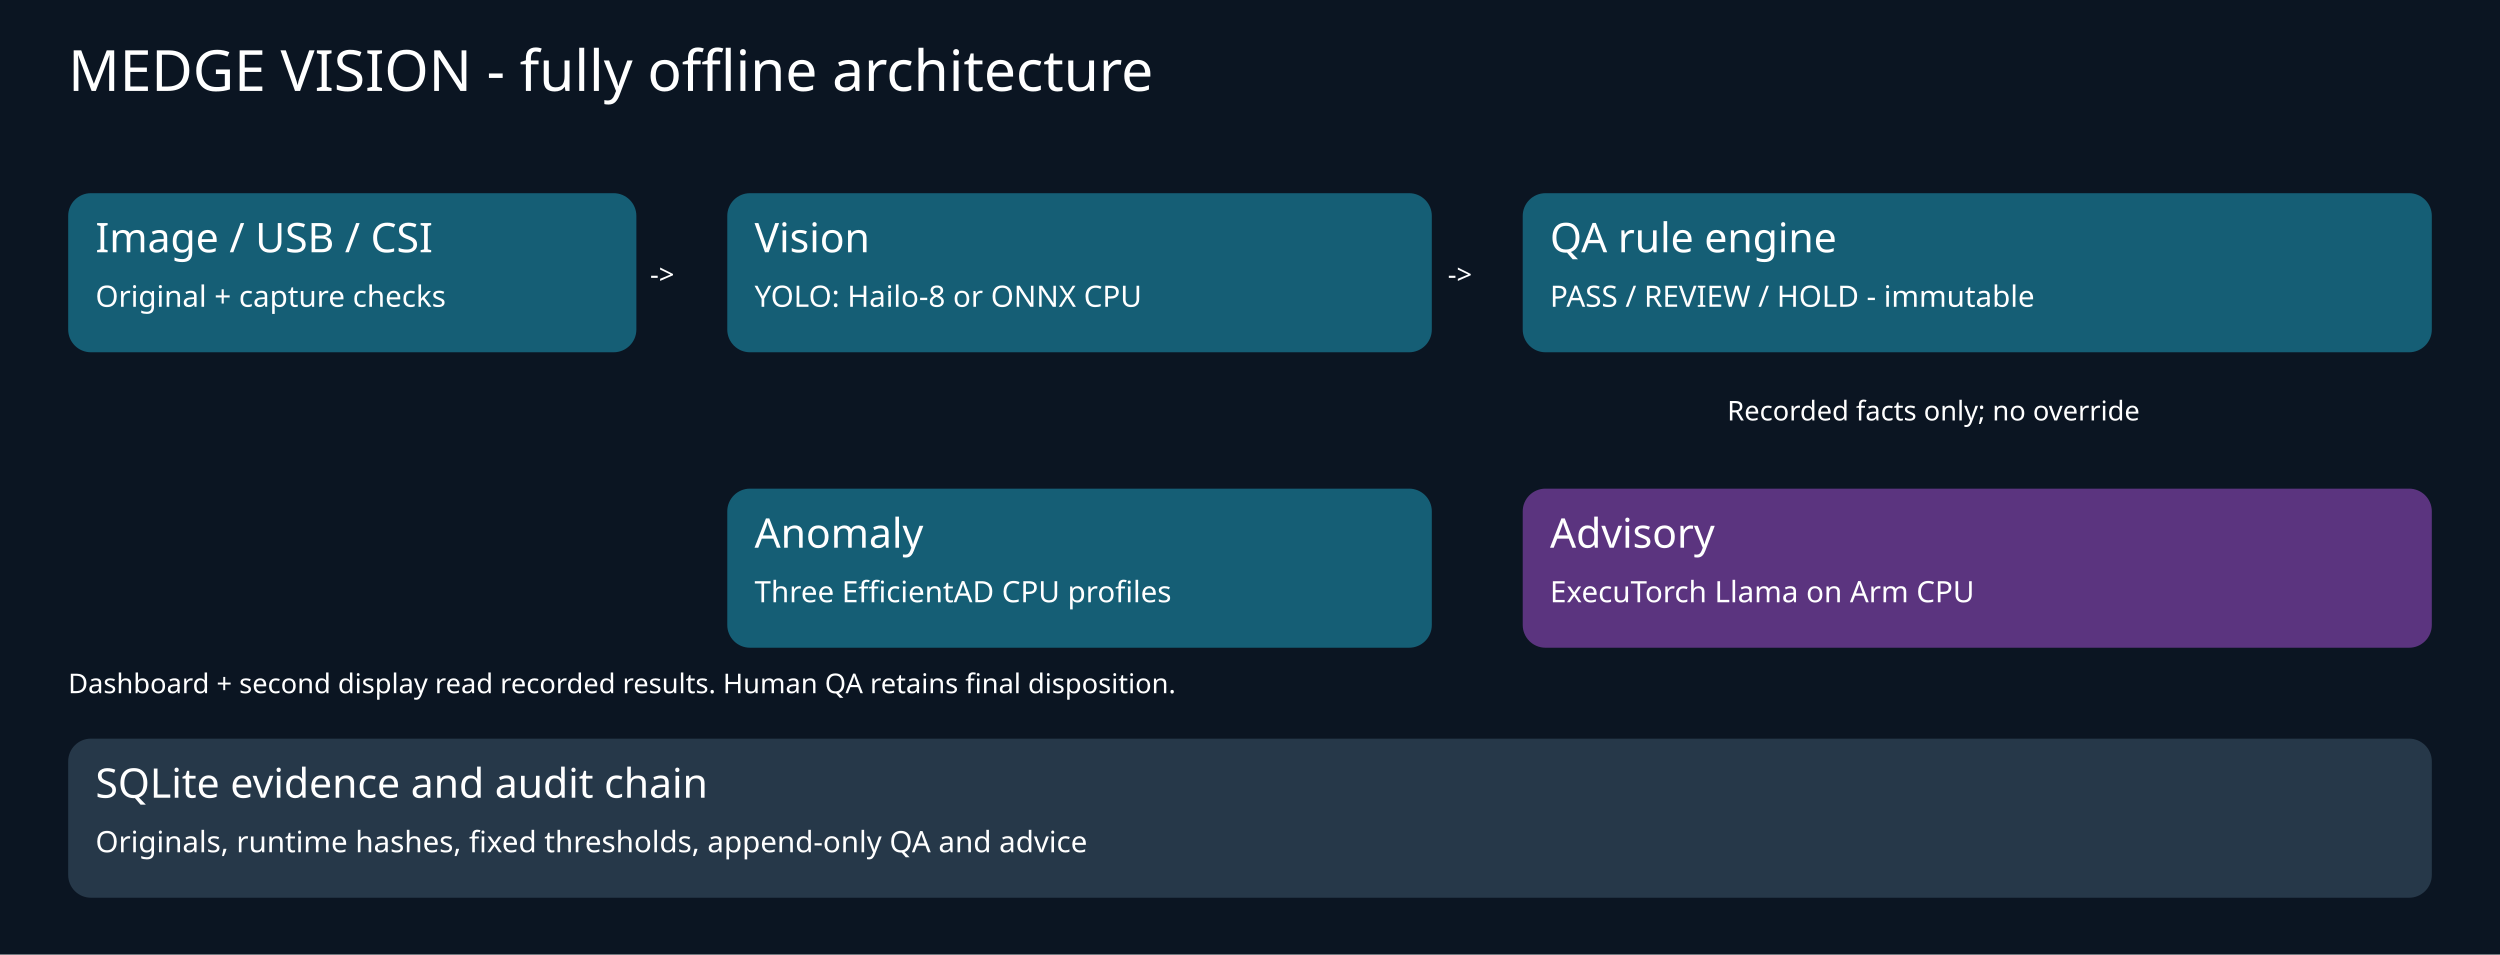
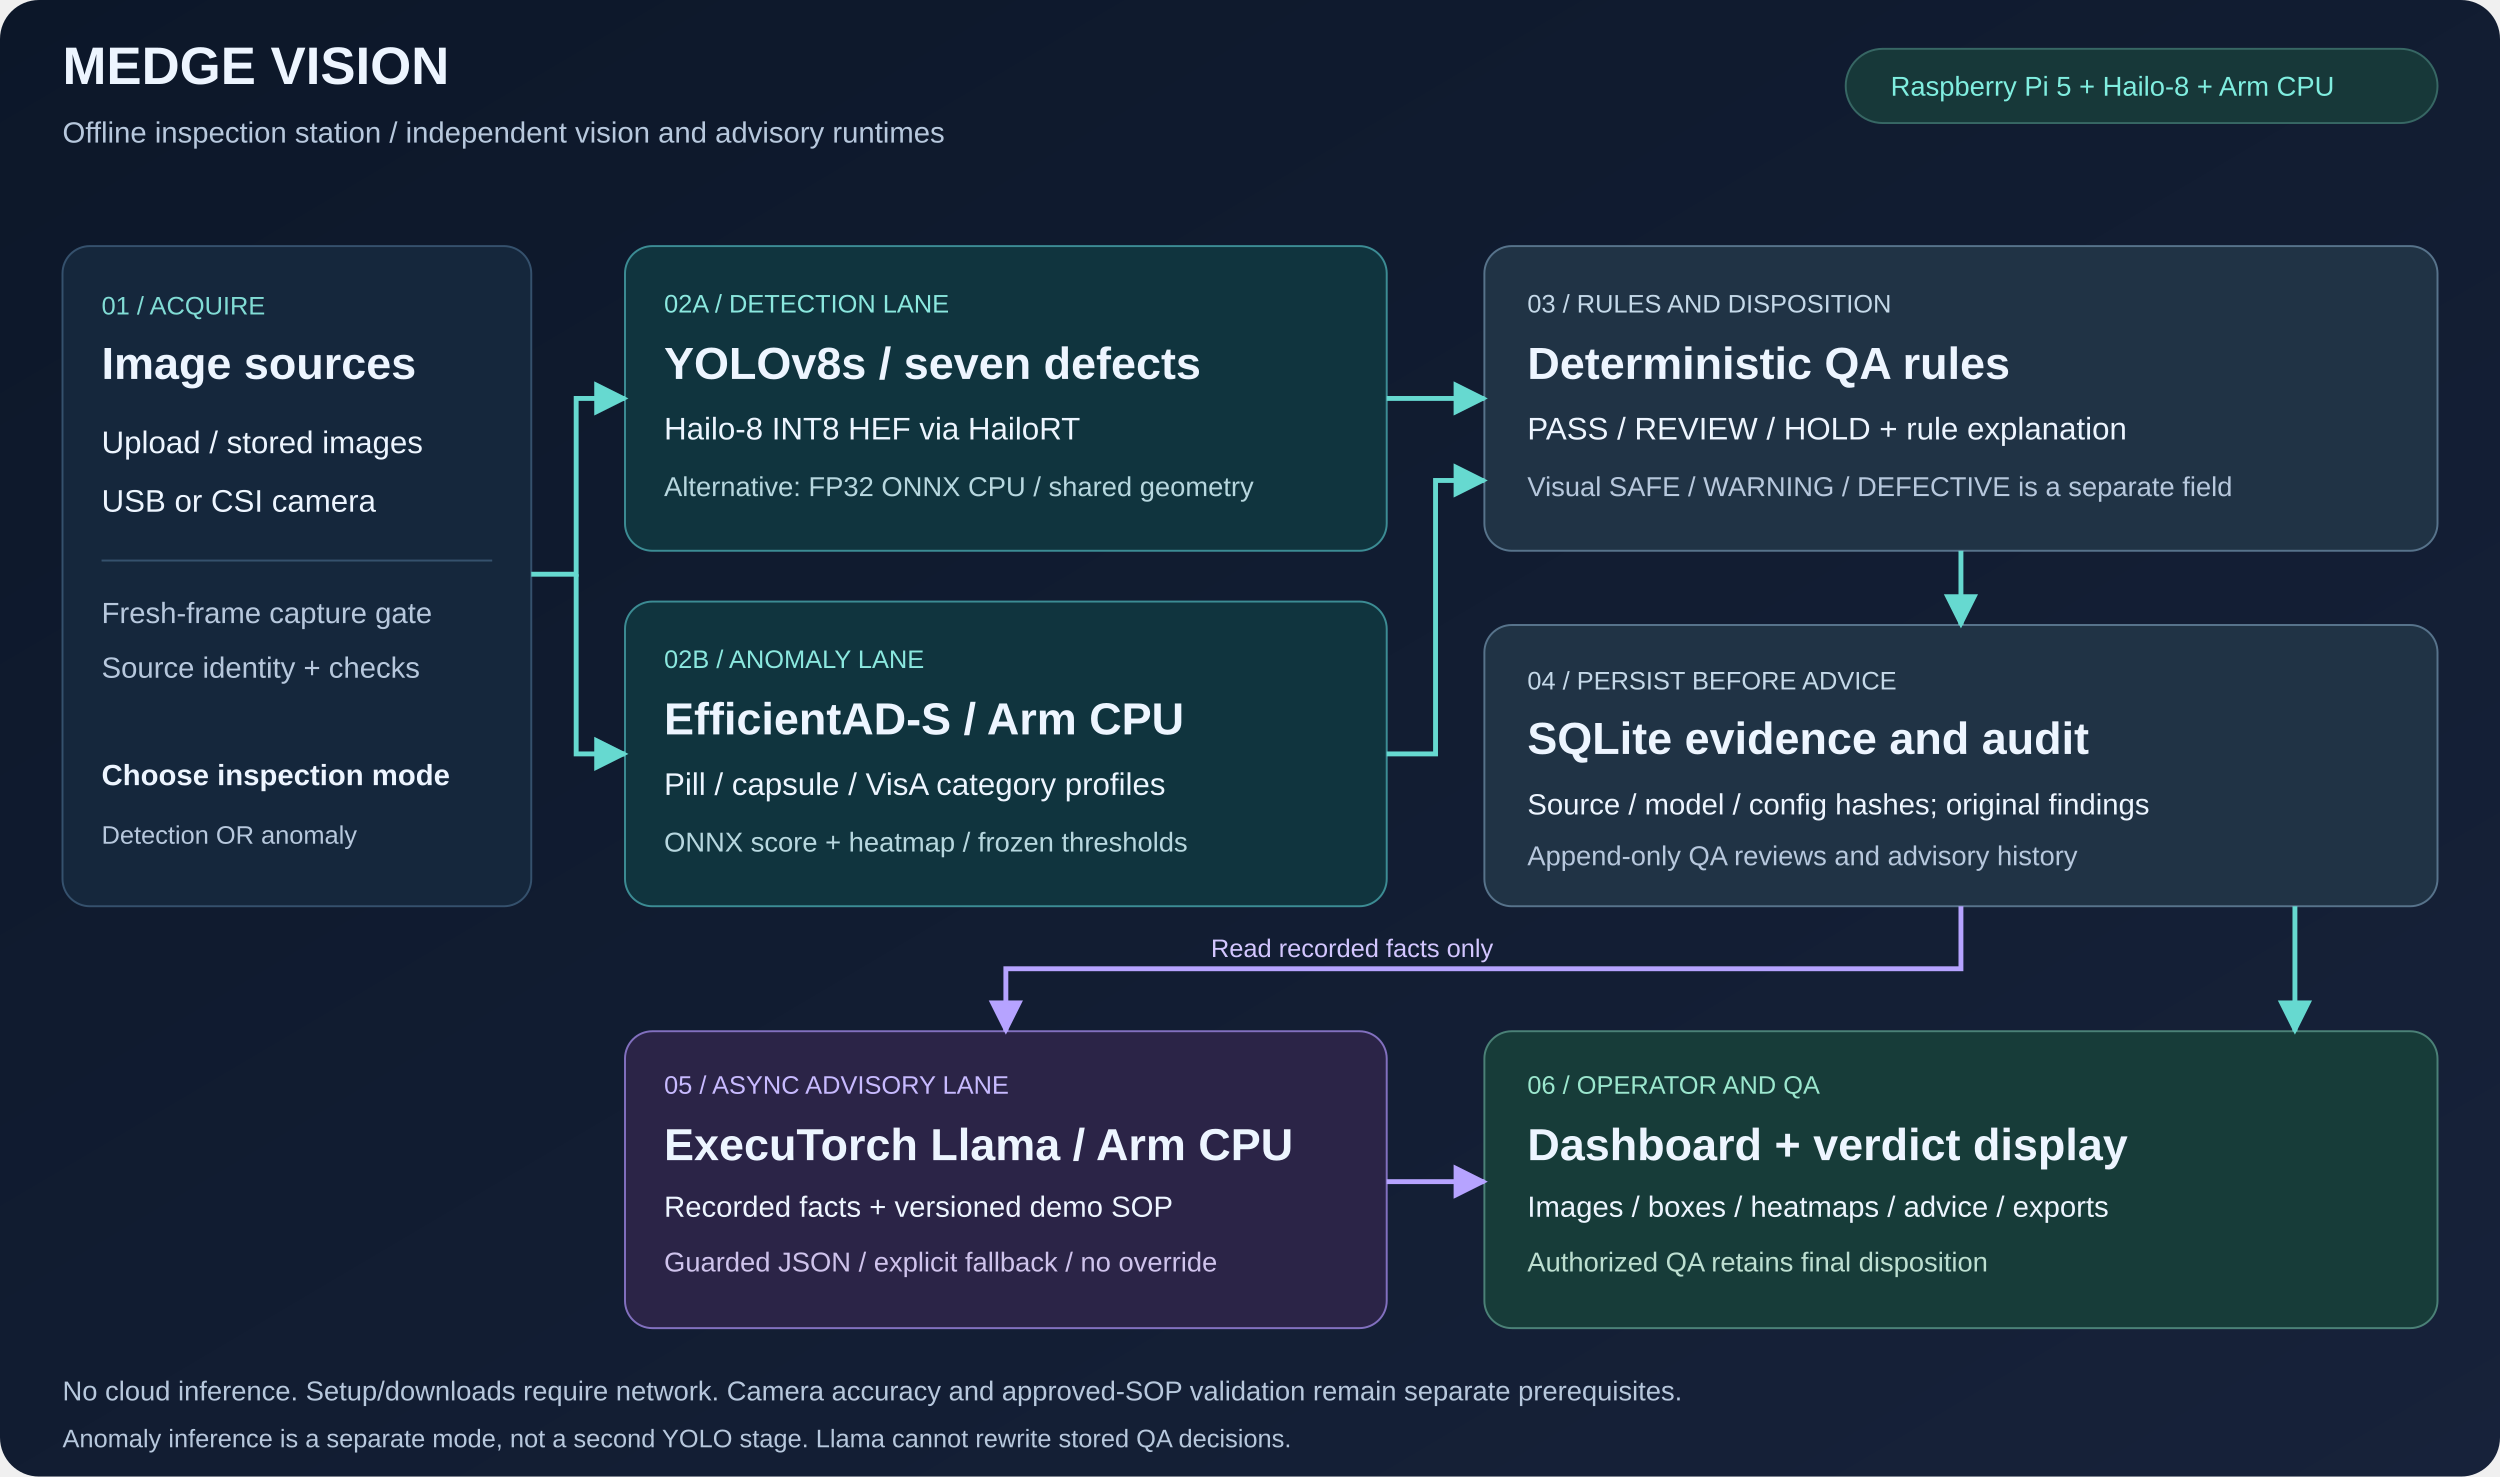
- <svg xmlns="http://www.w3.org/2000/svg" width="1100" height="420">
-   <rect width="1100" height="420" fill="#0b1522" />
-   <g fill="white" font-family="sans-serif">
-     <text x="30" y="40" font-size="25">MEDGE VISION - fully offline architecture</text>
-     <rect x="30" y="85" width="250" height="70" rx="10" fill="#155e75" />
-     <text x="42" y="111" font-size="18">Image / USB / CSI</text>
-     <text x="42" y="135" font-size="13">Original + capture checks</text>
-     <rect x="320" y="85" width="310" height="70" rx="10" fill="#155e75" />
-     <text x="332" y="111" font-size="18">Vision</text>
-     <text x="332" y="135" font-size="13">YOLO: Hailo-8 or ONNX CPU</text>
-     <rect x="670" y="85" width="400" height="70" rx="10" fill="#155e75" />
-     <text x="682" y="111" font-size="18">QA rule engine</text>
-     <text x="682" y="135" font-size="13">PASS / REVIEW / HOLD - immutable</text>
-     <rect x="320" y="215" width="310" height="70" rx="10" fill="#155e75" />
-     <text x="332" y="241" font-size="18">Anomaly</text>
-     <text x="332" y="265" font-size="13">Three EfficientAD CPU profiles</text>
-     <rect x="670" y="215" width="400" height="70" rx="10" fill="#5b347f" />
-     <text x="682" y="241" font-size="18">Advisory</text>
-     <text x="682" y="265" font-size="13">ExecuTorch Llama on Arm CPU</text>
-     <rect x="30" y="325" width="1040" height="70" rx="10" fill="#263849" />
-     <text x="42" y="351" font-size="18">SQLite evidence and audit chain</text>
-     <text x="42" y="375" font-size="13">Originals, runtime hashes, fixed thresholds, append-only QA and advice</text>
-     <text x="286" y="125">-&gt;</text>
-     <text x="637" y="125">-&gt;</text>
-     <text x="760" y="185">Recorded facts only; no override</text>
-     <text x="30" y="305">Dashboard + second display read recorded results. Human QA retains final disposition.</text>
+ <svg xmlns="http://www.w3.org/2000/svg" width="1280" height="756" viewBox="0 0 1280 756" role="img" aria-labelledby="title desc">
+   <defs>
+     <linearGradient id="bg" x2="1" y2="1">
+       <stop stop-color="#0c1729" />
+       <stop offset="1" stop-color="#17223a" />
+     </linearGradient>
+     <marker id="cyan" viewBox="0 0 10 10" refX="9" refY="5" markerWidth="7" markerHeight="7" orient="auto-start-reverse">
+       <path d="M0 0 10 5 0 10Z" fill="#66d9d0" />
+     </marker>
+     <marker id="violet" viewBox="0 0 10 10" refX="9" refY="5" markerWidth="7" markerHeight="7" orient="auto-start-reverse">
+       <path d="M0 0 10 5 0 10Z" fill="#b6a3ff" />
+     </marker>
+   </defs>
+   <rect width="1280" height="756" rx="20" fill="url(#bg)" />
+   <g font-family="Arial, sans-serif" fill="#edf5ff">
+     <text x="32" y="43" font-size="27" font-weight="700">MEDGE VISION</text>
+     <text x="32" y="73" font-size="15" fill="#b7c8dd">Offline inspection station / independent vision and advisory runtimes</text>
+     <rect x="945" y="25" width="303" height="38" rx="19" fill="#173839" stroke="#376764" />
+     <text x="968" y="49" font-size="14" fill="#80eee0">Raspberry Pi 5 + Hailo-8 + Arm CPU</text>
+     <rect x="32" y="126" width="240" height="338" rx="14" fill="#15273c" stroke="#35516d" />
+     <text x="52" y="161" font-size="13" fill="#81dcd5">01 / ACQUIRE</text>
+     <text x="52" y="194" font-size="23" font-weight="700">Image sources</text>
+     <text x="52" y="232" font-size="16">Upload / stored images</text>
+     <text x="52" y="262" font-size="16">USB or CSI camera</text>
+     <path d="M52 287H252" stroke="#35516d" />
+     <text x="52" y="319" font-size="15" fill="#b7c8dd">Fresh-frame capture gate</text>
+     <text x="52" y="347" font-size="15" fill="#b7c8dd">Source identity + checks</text>
+     <text x="52" y="402" font-size="15" font-weight="700">Choose inspection mode</text>
+     <text x="52" y="432" font-size="13" fill="#b7c8dd">Detection OR anomaly</text>
+     <rect x="320" y="126" width="390" height="156" rx="14" fill="#10343e" stroke="#3c8c94" />
+     <text x="340" y="160" font-size="13" fill="#8be8df">02A / DETECTION LANE</text>
+     <text x="340" y="194" font-size="23" font-weight="700">YOLOv8s / seven defects</text>
+     <text x="340" y="225" font-size="16">Hailo-8 INT8 HEF via HailoRT</text>
+     <text x="340" y="254" font-size="14" fill="#b7d7df">Alternative: FP32 ONNX CPU / shared geometry</text>
+     <rect x="320" y="308" width="390" height="156" rx="14" fill="#10343e" stroke="#3c8c94" />
+     <text x="340" y="342" font-size="13" fill="#8be8df">02B / ANOMALY LANE</text>
+     <text x="340" y="376" font-size="23" font-weight="700">EfficientAD-S / Arm CPU</text>
+     <text x="340" y="407" font-size="16">Pill / capsule / VisA category profiles</text>
+     <text x="340" y="436" font-size="14" fill="#b7d7df">ONNX score + heatmap / frozen thresholds</text>
+     <rect x="760" y="126" width="488" height="156" rx="14" fill="#203345" stroke="#57738b" />
+     <text x="782" y="160" font-size="13" fill="#c5d9e9">03 / RULES AND DISPOSITION</text>
+     <text x="782" y="194" font-size="23" font-weight="700">Deterministic QA rules</text>
+     <text x="782" y="225" font-size="16">PASS / REVIEW / HOLD + rule explanation</text>
+     <text x="782" y="254" font-size="14" fill="#b7c8dd">Visual SAFE / WARNING / DEFECTIVE is a separate field</text>
+     <rect x="760" y="320" width="488" height="144" rx="14" fill="#203345" stroke="#57738b" />
+     <text x="782" y="353" font-size="13" fill="#c5d9e9">04 / PERSIST BEFORE ADVICE</text>
+     <text x="782" y="386" font-size="23" font-weight="700">SQLite evidence and audit</text>
+     <text x="782" y="417" font-size="15">Source / model / config hashes; original findings</text>
+     <text x="782" y="443" font-size="14" fill="#b7c8dd">Append-only QA reviews and advisory history</text>
+     <rect x="320" y="528" width="390" height="152" rx="14" fill="#2b2447" stroke="#8270bf" />
+     <text x="340" y="560" font-size="13" fill="#c8baff">05 / ASYNC ADVISORY LANE</text>
+     <text x="340" y="594" font-size="23" font-weight="700">ExecuTorch Llama / Arm CPU</text>
+     <text x="340" y="623" font-size="15">Recorded facts + versioned demo SOP</text>
+     <text x="340" y="651" font-size="14" fill="#cfc3ec">Guarded JSON / explicit fallback / no override</text>
+     <rect x="760" y="528" width="488" height="152" rx="14" fill="#173c39" stroke="#4b8177" />
+     <text x="782" y="560" font-size="13" fill="#9be7ce">06 / OPERATOR AND QA</text>
+     <text x="782" y="594" font-size="23" font-weight="700">Dashboard + verdict display</text>
+     <text x="782" y="623" font-size="15">Images / boxes / heatmaps / advice / exports</text>
+     <text x="782" y="651" font-size="14" fill="#bddfd1">Authorized QA retains final disposition</text>
+     <g fill="none" stroke="#66d9d0" stroke-width="2.5" marker-end="url(#cyan)">
+       <path d="M272 294H295V204H320" />
+       <path d="M295 294V386H320" />
+       <path d="M710 204H760" />
+       <path d="M710 386H735V246H760" />
+       <path d="M1004 282V320" />
+       <path d="M1175 464V528" />
+     </g>
+     <g fill="none" stroke="#b6a3ff" stroke-width="2.5" marker-end="url(#violet)">
+       <path d="M1004 464V496H515V528" />
+       <path d="M710 605H760" />
+     </g>
+     <text x="620" y="490" font-size="13" fill="#d3c6ff">Read recorded facts only</text>
+     <text x="32" y="717" font-size="14" fill="#b7c8dd">No cloud inference. Setup/downloads require network. Camera accuracy and approved-SOP validation remain separate prerequisites.</text>
+     <text x="32" y="741" font-size="13" fill="#b7c8dd">Anomaly inference is a separate mode, not a second YOLO stage. Llama cannot rewrite stored QA decisions.</text>
  </g>
</svg>
